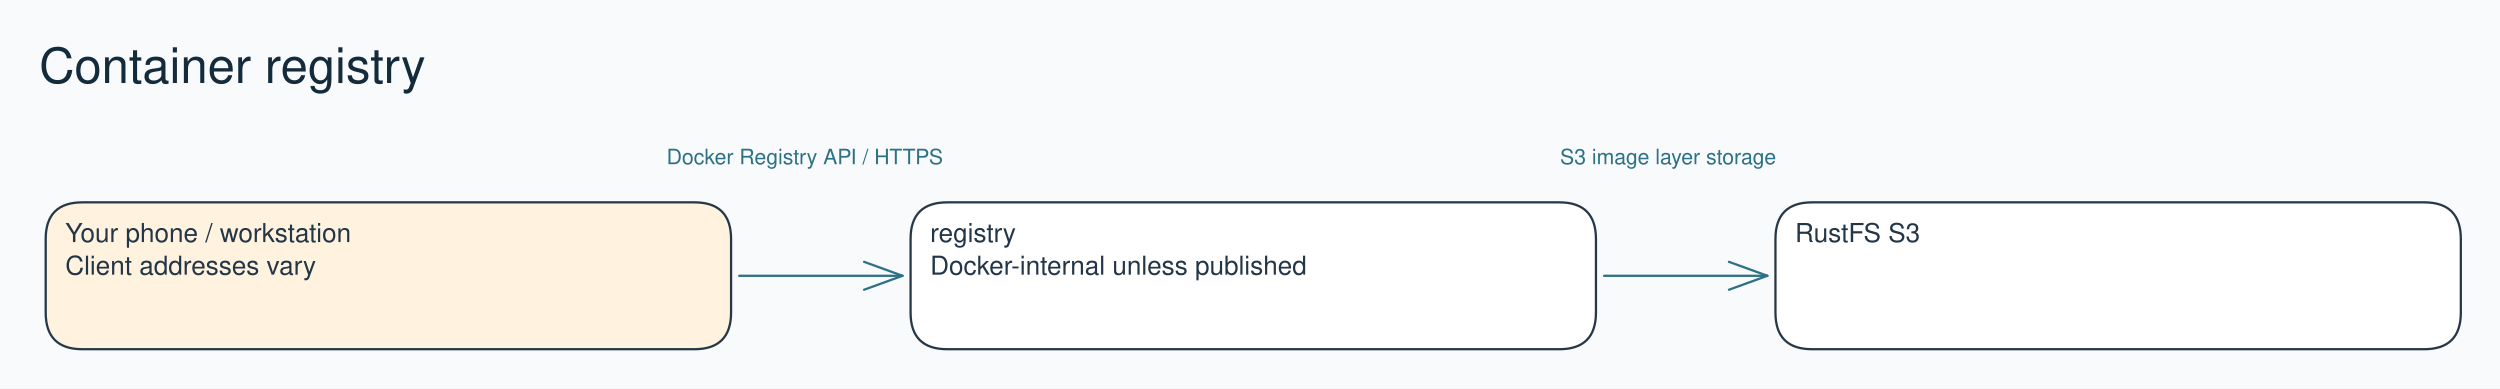
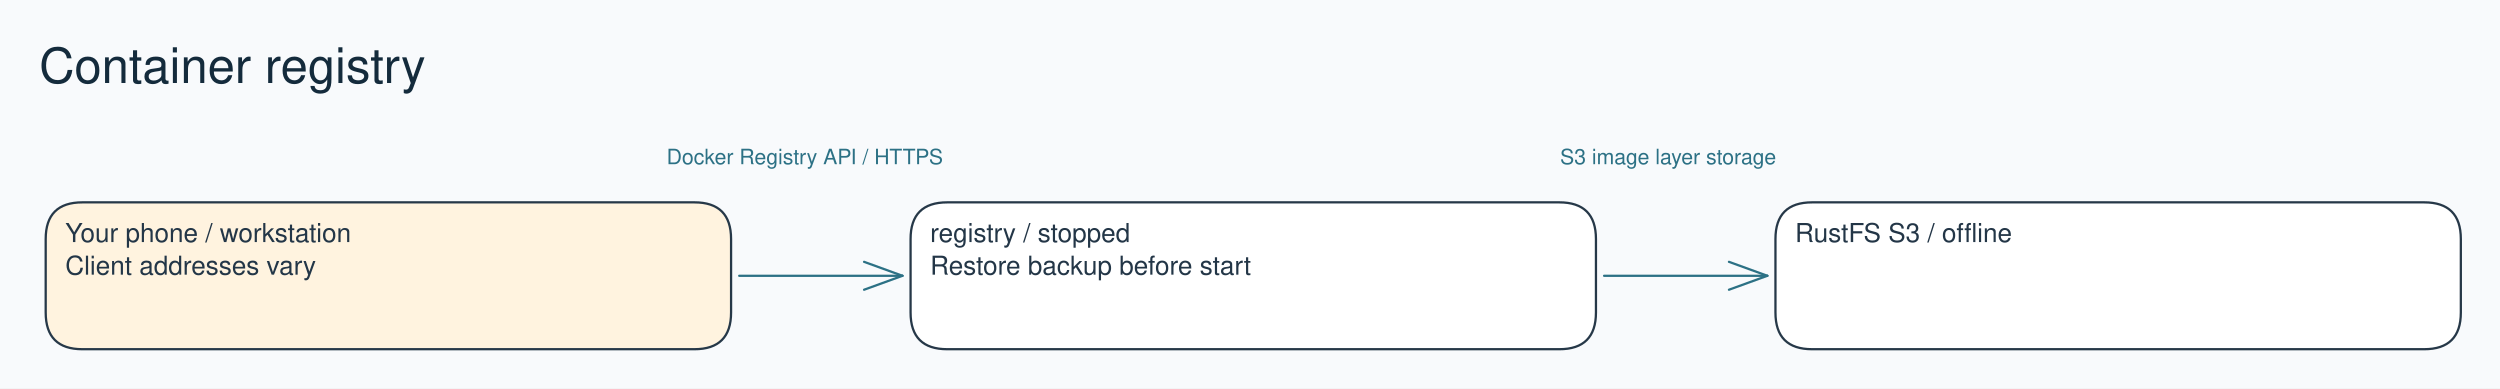
<svg xmlns="http://www.w3.org/2000/svg" version="1.1" viewBox="0 0 1532 238" width="1532" height="238">
  <defs>
    <style class="style-fonts">
      </style>
  </defs>
  <rect x="0" y="0" width="1532" height="238" fill="#f8fafc" />
  <g transform="translate(24 24) rotate(0 156.6 18.75)">
    <text x="0" y="26.851" font-family="Helvetica, sans-serif, Segoe UI Emoji" font-size="30px" fill="#142b3c" text-anchor="start" style="white-space: pre;" direction="ltr" dominant-baseline="alphabetic">Container registry</text>
  </g>
  <g stroke-linecap="round" transform="translate(28 124) rotate(0 210 45)">
-     <path d="M22.5 0 C165.42 0, 308.34 0, 397.5 0 C412.5 0, 420 7.5, 420 22.5 C420 37.65, 420 52.81, 420 67.5 C420 82.5, 412.5 90, 397.5 90 C257.12 90, 116.75 90, 22.5 90 C7.5 90, 0 82.5, 0 67.5 C0 53.97, 0 40.44, 0 22.5 C0 7.5, 7.5 0, 22.5 0" stroke="none" stroke-width="0" fill="#fff3df" />
-     <path d="M22.5 0 C119.11 0, 215.72 0, 397.5 0 M22.5 0 C130.77 0, 239.05 0, 397.5 0 M397.5 0 C412.5 0, 420 7.5, 420 22.5 M397.5 0 C412.5 0, 420 7.5, 420 22.5 M420 22.5 C420 38.79, 420 55.09, 420 67.5 M420 22.5 C420 35.23, 420 47.96, 420 67.5 M420 67.5 C420 82.5, 412.5 90, 397.5 90 M420 67.5 C420 82.5, 412.5 90, 397.5 90 M397.5 90 C282.95 90, 168.39 90, 22.5 90 M397.5 90 C322.19 90, 246.89 90, 22.5 90 M22.5 90 C7.5 90, 0 82.5, 0 67.5 M22.5 90 C7.5 90, 0 82.5, 0 67.5 M0 67.5 C0 58.11, 0 48.72, 0 22.5 M0 67.5 C0 50.16, 0 32.83, 0 22.5 M0 22.5 C0 7.5, 7.5 0, 22.5 0 M0 22.5 C0 7.5, 7.5 0, 22.5 0" stroke="#263848" stroke-width="1.4" fill="none" />
+     <path d="M22.5 0 C157.87 0, 293.23 0, 397.5 0 C412.5 0, 420 7.5, 420 22.5 C420 34.42, 420 46.34, 420 67.5 C420 82.5, 412.5 90, 397.5 90 C250.08 90, 102.65 90, 22.5 90 C7.5 90, 0 82.5, 0 67.5 C0 54.46, 0 41.41, 0 22.5 C0 7.5, 7.5 0, 22.5 0" stroke="none" stroke-width="0" fill="#fff3df" />
+     <path d="M22.5 0 C119.13 0, 215.75 0, 397.5 0 M22.5 0 C148.75 0, 275 0, 397.5 0 M397.5 0 C412.5 0, 420 7.5, 420 22.5 M397.5 0 C412.5 0, 420 7.5, 420 22.5 M420 22.5 C420 36.88, 420 51.26, 420 67.5 M420 22.5 C420 39.99, 420 57.48, 420 67.5 M420 67.5 C420 82.5, 412.5 90, 397.5 90 M420 67.5 C420 82.5, 412.5 90, 397.5 90 M397.5 90 C305.05 90, 212.6 90, 22.5 90 M397.5 90 C268.8 90, 140.1 90, 22.5 90 M22.5 90 C7.5 90, 0 82.5, 0 67.5 M22.5 90 C7.5 90, 0 82.5, 0 67.5 M0 67.5 C0 49.95, 0 32.41, 0 22.5 M0 67.5 C0 55.21, 0 42.93, 0 22.5 M0 22.5 C0 7.5, 7.5 0, 22.5 0 M0 22.5 C0 7.5, 7.5 0, 22.5 0" stroke="#263848" stroke-width="1.4" fill="none" />
  </g>
  <g transform="translate(40 134) rotate(0 198 35)">
    <text x="0" y="14.32" font-family="Helvetica, sans-serif, Segoe UI Emoji" font-size="16px" fill="#233647" text-anchor="start" style="white-space: pre;" direction="ltr" dominant-baseline="alphabetic">Your phone / workstation</text>
    <text x="0" y="34.32" font-family="Helvetica, sans-serif, Segoe UI Emoji" font-size="16px" fill="#233647" text-anchor="start" style="white-space: pre;" direction="ltr" dominant-baseline="alphabetic">Client addresses vary</text>
  </g>
  <g stroke-linecap="round" transform="translate(558 124) rotate(0 210 45)">
-     <path d="M22.5 0 C105.41 0, 188.31 0, 397.5 0 C412.5 0, 420 7.5, 420 22.5 C420 39.94, 420 57.37, 420 67.5 C420 82.5, 412.5 90, 397.5 90 C305.56 90, 213.62 90, 22.5 90 C7.5 90, 0 82.5, 0 67.5 C0 50.08, 0 32.65, 0 22.5 C0 7.5, 7.5 0, 22.5 0" stroke="none" stroke-width="0" fill="#ffffff" />
-     <path d="M22.5 0 C119.11 0, 215.73 0, 397.5 0 M22.5 0 C109.77 0, 197.04 0, 397.5 0 M397.5 0 C412.5 0, 420 7.5, 420 22.5 M397.5 0 C412.5 0, 420 7.5, 420 22.5 M420 22.5 C420 40.37, 420 58.24, 420 67.5 M420 22.5 C420 34.29, 420 46.08, 420 67.5 M420 67.5 C420 82.5, 412.5 90, 397.5 90 M420 67.5 C420 82.5, 412.5 90, 397.5 90 M397.5 90 C271.19 90, 144.88 90, 22.5 90 M397.5 90 C310.33 90, 223.16 90, 22.5 90 M22.5 90 C7.5 90, 0 82.5, 0 67.5 M22.5 90 C7.5 90, 0 82.5, 0 67.5 M0 67.5 C0 50.3, 0 33.1, 0 22.5 M0 67.5 C0 52.29, 0 37.07, 0 22.5 M0 22.5 C0 7.5, 7.5 0, 22.5 0 M0 22.5 C0 7.5, 7.5 0, 22.5 0" stroke="#263848" stroke-width="1.4" fill="none" />
+     <path d="M22.5 0 C97.85 0, 173.21 0, 397.5 0 C412.5 0, 420 7.5, 420 22.5 C420 36.7, 420 50.91, 420 67.5 C420 82.5, 412.5 90, 397.5 90 C298.51 90, 199.52 90, 22.5 90 C7.5 90, 0 82.5, 0 67.5 C0 50.56, 0 33.63, 0 22.5 C0 7.5, 7.5 0, 22.5 0" stroke="none" stroke-width="0" fill="#ffffff" />
+     <path d="M22.5 0 C119.13 0, 215.76 0, 397.5 0 M22.5 0 C127.75 0, 232.99 0, 397.5 0 M397.5 0 C412.5 0, 420 7.5, 420 22.5 M397.5 0 C412.5 0, 420 7.5, 420 22.5 M420 22.5 C420 38.46, 420 54.41, 420 67.5 M420 22.5 C420 39.04, 420 55.59, 420 67.5 M420 67.5 C420 82.5, 412.5 90, 397.5 90 M420 67.5 C420 82.5, 412.5 90, 397.5 90 M397.5 90 C293.3 90, 189.09 90, 22.5 90 M397.5 90 C256.94 90, 116.37 90, 22.5 90 M22.5 90 C7.5 90, 0 82.5, 0 67.5 M22.5 90 C7.5 90, 0 82.5, 0 67.5 M0 67.5 C0 51.14, 0 34.78, 0 22.5 M0 67.5 C0 57.34, 0 47.17, 0 22.5 M0 22.5 C0 7.5, 7.5 0, 22.5 0 M0 22.5 C0 7.5, 7.5 0, 22.5 0" stroke="#263848" stroke-width="1.4" fill="none" />
  </g>
  <g transform="translate(570 134) rotate(0 198 35)">
-     <text x="0" y="14.32" font-family="Helvetica, sans-serif, Segoe UI Emoji" font-size="16px" fill="#233647" text-anchor="start" style="white-space: pre;" direction="ltr" dominant-baseline="alphabetic">registry</text>
-     <text x="0" y="34.32" font-family="Helvetica, sans-serif, Segoe UI Emoji" font-size="16px" fill="#233647" text-anchor="start" style="white-space: pre;" direction="ltr" dominant-baseline="alphabetic">Docker-internal unless published</text>
+     <text x="0" y="14.32" font-family="Helvetica, sans-serif, Segoe UI Emoji" font-size="16px" fill="#233647" text-anchor="start" style="white-space: pre;" direction="ltr" dominant-baseline="alphabetic">registry / stopped</text>
+     <text x="0" y="34.32" font-family="Helvetica, sans-serif, Segoe UI Emoji" font-size="16px" fill="#233647" text-anchor="start" style="white-space: pre;" direction="ltr" dominant-baseline="alphabetic">Restore backup before start</text>
  </g>
  <g stroke-linecap="round">
    <g transform="translate(453 169) rotate(0 50 0)">
-       <path d="M0 0 C25.76 0, 51.53 0, 100 0 M0 0 C37.67 0, 75.34 0, 100 0" stroke="#2c7185" stroke-width="1.4" fill="none" />
+       <path d="M0 0 C25.77 0, 51.54 0, 100 0 M0 0 C22.46 0, 44.93 0, 100 0" stroke="#2c7185" stroke-width="1.4" fill="none" />
    </g>
    <g transform="translate(453 169) rotate(0 50 0)">
-       <path d="M76.51 8.55 C82.56 6.35, 88.61 4.14, 100 0 M76.51 8.55 C85.36 5.33, 94.21 2.11, 100 0" stroke="#2c7185" stroke-width="1.4" fill="none" />
+       <path d="M76.51 8.55 C82.56 6.35, 88.62 4.14, 100 0 M76.51 8.55 C81.79 6.63, 87.06 4.71, 100 0" stroke="#2c7185" stroke-width="1.4" fill="none" />
    </g>
    <g transform="translate(453 169) rotate(0 50 0)">
-       <path d="M76.51 -8.55 C82.56 -6.35, 88.61 -4.14, 100 0 M76.51 -8.55 C85.36 -5.33, 94.21 -2.11, 100 0" stroke="#2c7185" stroke-width="1.4" fill="none" />
+       <path d="M76.51 -8.55 C82.56 -6.35, 88.62 -4.14, 100 0 M76.51 -8.55 C81.79 -6.63, 87.06 -4.71, 100 0" stroke="#2c7185" stroke-width="1.4" fill="none" />
    </g>
  </g>
  <mask />
  <g transform="translate(408.5 89) rotate(0 101.79 8.125)">
    <text x="0" y="11.635" font-family="Helvetica, sans-serif, Segoe UI Emoji" font-size="13px" fill="#2c7185" text-anchor="start" style="white-space: pre;" direction="ltr" dominant-baseline="alphabetic">Docker Registry API / HTTPS</text>
  </g>
  <g stroke-linecap="round" transform="translate(1088 124) rotate(0 210 45)">
-     <path d="M22.5 0 C135.38 0, 248.27 0, 397.5 0 C412.5 0, 420 7.5, 420 22.5 C420 35.5, 420 48.5, 420 67.5 C420 82.5, 412.5 90, 397.5 90 C252.43 90, 107.35 90, 22.5 90 C7.5 90, 0 82.5, 0 67.5 C0 51.29, 0 35.09, 0 22.5 C0 7.5, 7.5 0, 22.5 0" stroke="none" stroke-width="0" fill="#ffffff" />
-     <path d="M22.5 0 C119.12 0, 215.74 0, 397.5 0 M22.5 0 C142.76 0, 263.02 0, 397.5 0 M397.5 0 C412.5 0, 420 7.5, 420 22.5 M397.5 0 C412.5 0, 420 7.5, 420 22.5 M420 22.5 C420 34.52, 420 46.54, 420 67.5 M420 22.5 C420 32.4, 420 42.3, 420 67.5 M420 67.5 C420 82.5, 412.5 90, 397.5 90 M420 67.5 C420 82.5, 412.5 90, 397.5 90 M397.5 90 C247.68 90, 97.87 90, 22.5 90 M397.5 90 C286.6 90, 175.7 90, 22.5 90 M22.5 90 C7.5 90, 0 82.5, 0 67.5 M22.5 90 C7.5 90, 0 82.5, 0 67.5 M0 67.5 C0 52.67, 0 37.85, 0 22.5 M0 67.5 C0 56.53, 0 45.56, 0 22.5 M0 22.5 C0 7.5, 7.5 0, 22.5 0 M0 22.5 C0 7.5, 7.5 0, 22.5 0" stroke="#263848" stroke-width="1.4" fill="none" />
+     <path d="M22.5 0 C127.83 0, 233.16 0, 397.5 0 C412.5 0, 420 7.5, 420 22.5 C420 32.27, 420 42.04, 420 67.5 C420 82.5, 412.5 90, 397.5 90 C320.38 90, 243.25 90, 22.5 90 C7.5 90, 0 82.5, 0 67.5 C0 51.78, 0 36.06, 0 22.5 C0 7.5, 7.5 0, 22.5 0" stroke="none" stroke-width="0" fill="#ffffff" />
+     <path d="M22.5 0 C119.14 0, 215.77 0, 397.5 0 M22.5 0 C160.74 0, 298.98 0, 397.5 0 M397.5 0 C412.5 0, 420 7.5, 420 22.5 M397.5 0 C412.5 0, 420 7.5, 420 22.5 M420 22.5 C420 32.61, 420 42.71, 420 67.5 M420 22.5 C420 37.16, 420 51.82, 420 67.5 M420 67.5 C420 82.5, 412.5 90, 397.5 90 M420 67.5 C420 82.5, 412.5 90, 397.5 90 M397.5 90 C269.79 90, 142.08 90, 22.5 90 M397.5 90 C308.2 90, 218.91 90, 22.5 90 M22.5 90 C7.5 90, 0 82.5, 0 67.5 M22.5 90 C7.5 90, 0 82.5, 0 67.5 M0 67.5 C0 53.51, 0 39.53, 0 22.5 M0 67.5 C0 52.58, 0 37.66, 0 22.5 M0 22.5 C0 7.5, 7.5 0, 22.5 0 M0 22.5 C0 7.5, 7.5 0, 22.5 0" stroke="#263848" stroke-width="1.4" fill="none" />
  </g>
  <g transform="translate(1100 134) rotate(0 198 35)">
-     <text x="0" y="14.32" font-family="Helvetica, sans-serif, Segoe UI Emoji" font-size="16px" fill="#233647" text-anchor="start" style="white-space: pre;" direction="ltr" dominant-baseline="alphabetic">RustFS S3</text>
+     <text x="0" y="14.32" font-family="Helvetica, sans-serif, Segoe UI Emoji" font-size="16px" fill="#233647" text-anchor="start" style="white-space: pre;" direction="ltr" dominant-baseline="alphabetic">RustFS S3 / offline</text>
  </g>
  <g stroke-linecap="round">
    <g transform="translate(983 169) rotate(0 50 0)">
-       <path d="M0 0 C25.77 0, 51.53 0, 100 0 M0 0 C26.47 0, 52.94 0, 100 0" stroke="#2c7185" stroke-width="1.4" fill="none" />
+       <path d="M0 0 C25.77 0, 51.54 0, 100 0 M0 0 C31.26 0, 62.52 0, 100 0" stroke="#2c7185" stroke-width="1.4" fill="none" />
    </g>
    <g transform="translate(983 169) rotate(0 50 0)">
-       <path d="M76.51 8.55 C82.56 6.35, 88.61 4.14, 100 0 M76.51 8.55 C82.73 6.29, 88.94 4.02, 100 0" stroke="#2c7185" stroke-width="1.4" fill="none" />
+       <path d="M76.51 8.55 C82.56 6.35, 88.62 4.14, 100 0 M76.51 8.55 C83.85 5.88, 91.2 3.2, 100 0" stroke="#2c7185" stroke-width="1.4" fill="none" />
    </g>
    <g transform="translate(983 169) rotate(0 50 0)">
-       <path d="M76.51 -8.55 C82.56 -6.35, 88.61 -4.14, 100 0 M76.51 -8.55 C82.73 -6.29, 88.94 -4.02, 100 0" stroke="#2c7185" stroke-width="1.4" fill="none" />
+       <path d="M76.51 -8.55 C82.56 -6.35, 88.62 -4.14, 100 0 M76.51 -8.55 C83.85 -5.88, 91.2 -3.2, 100 0" stroke="#2c7185" stroke-width="1.4" fill="none" />
    </g>
  </g>
  <mask />
  <g transform="translate(956 89) rotate(0 82.94 8.125)">
    <text x="0" y="11.635" font-family="Helvetica, sans-serif, Segoe UI Emoji" font-size="13px" fill="#2c7185" text-anchor="start" style="white-space: pre;" direction="ltr" dominant-baseline="alphabetic">S3 image layer storage</text>
  </g>
</svg>
